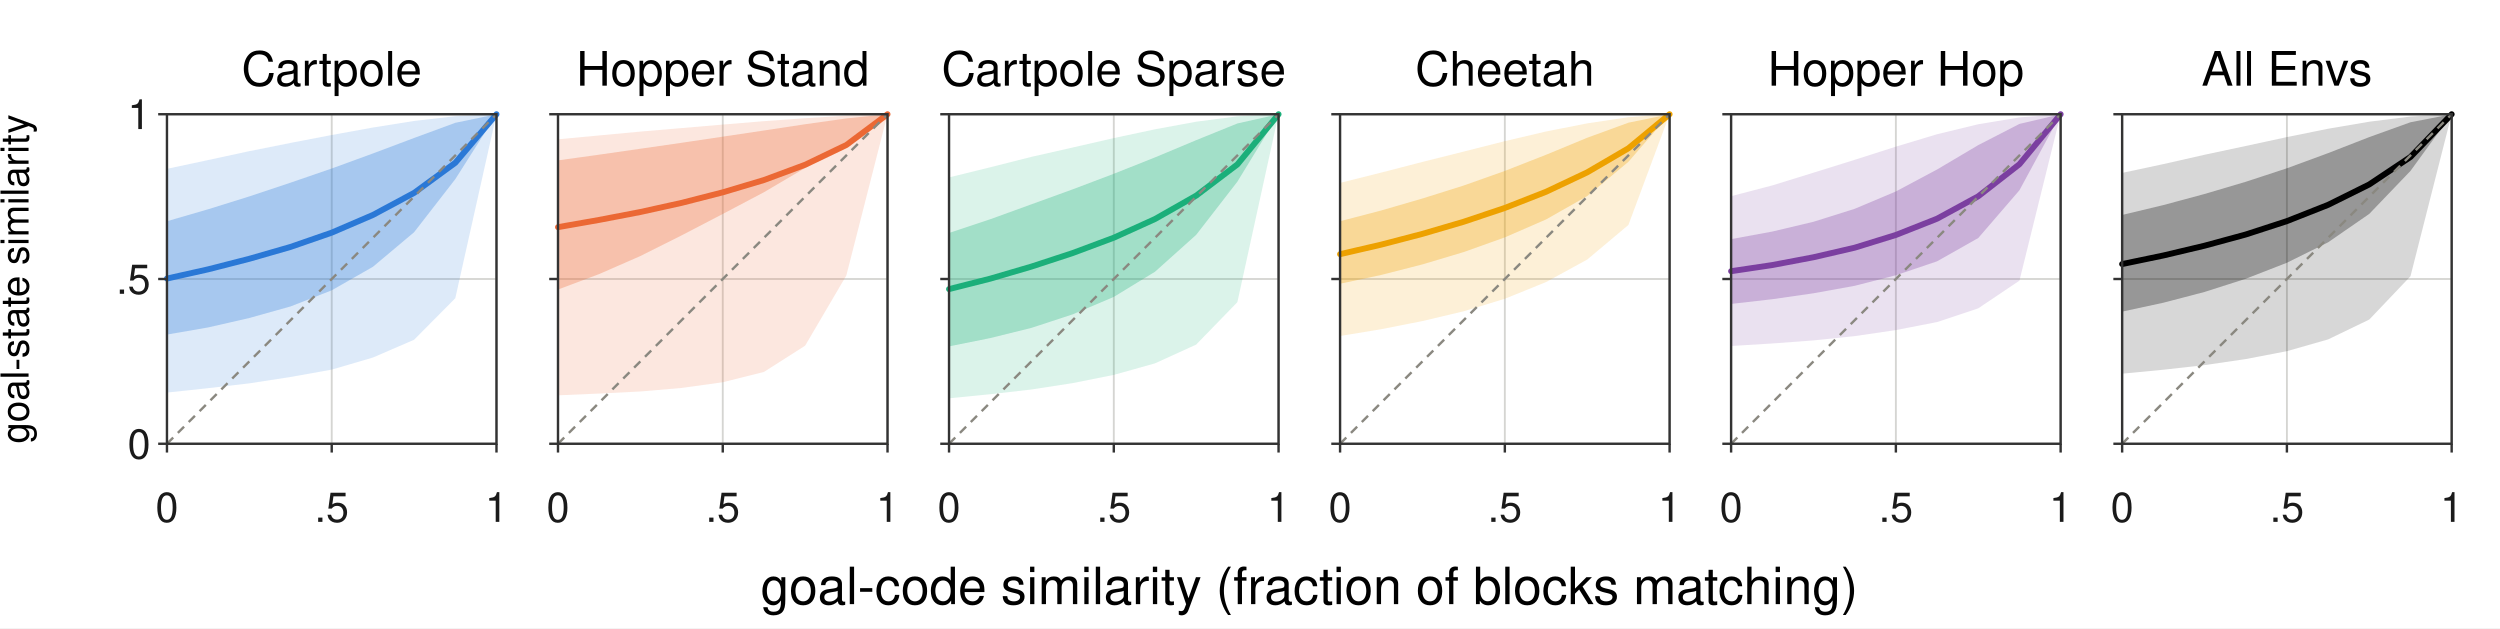
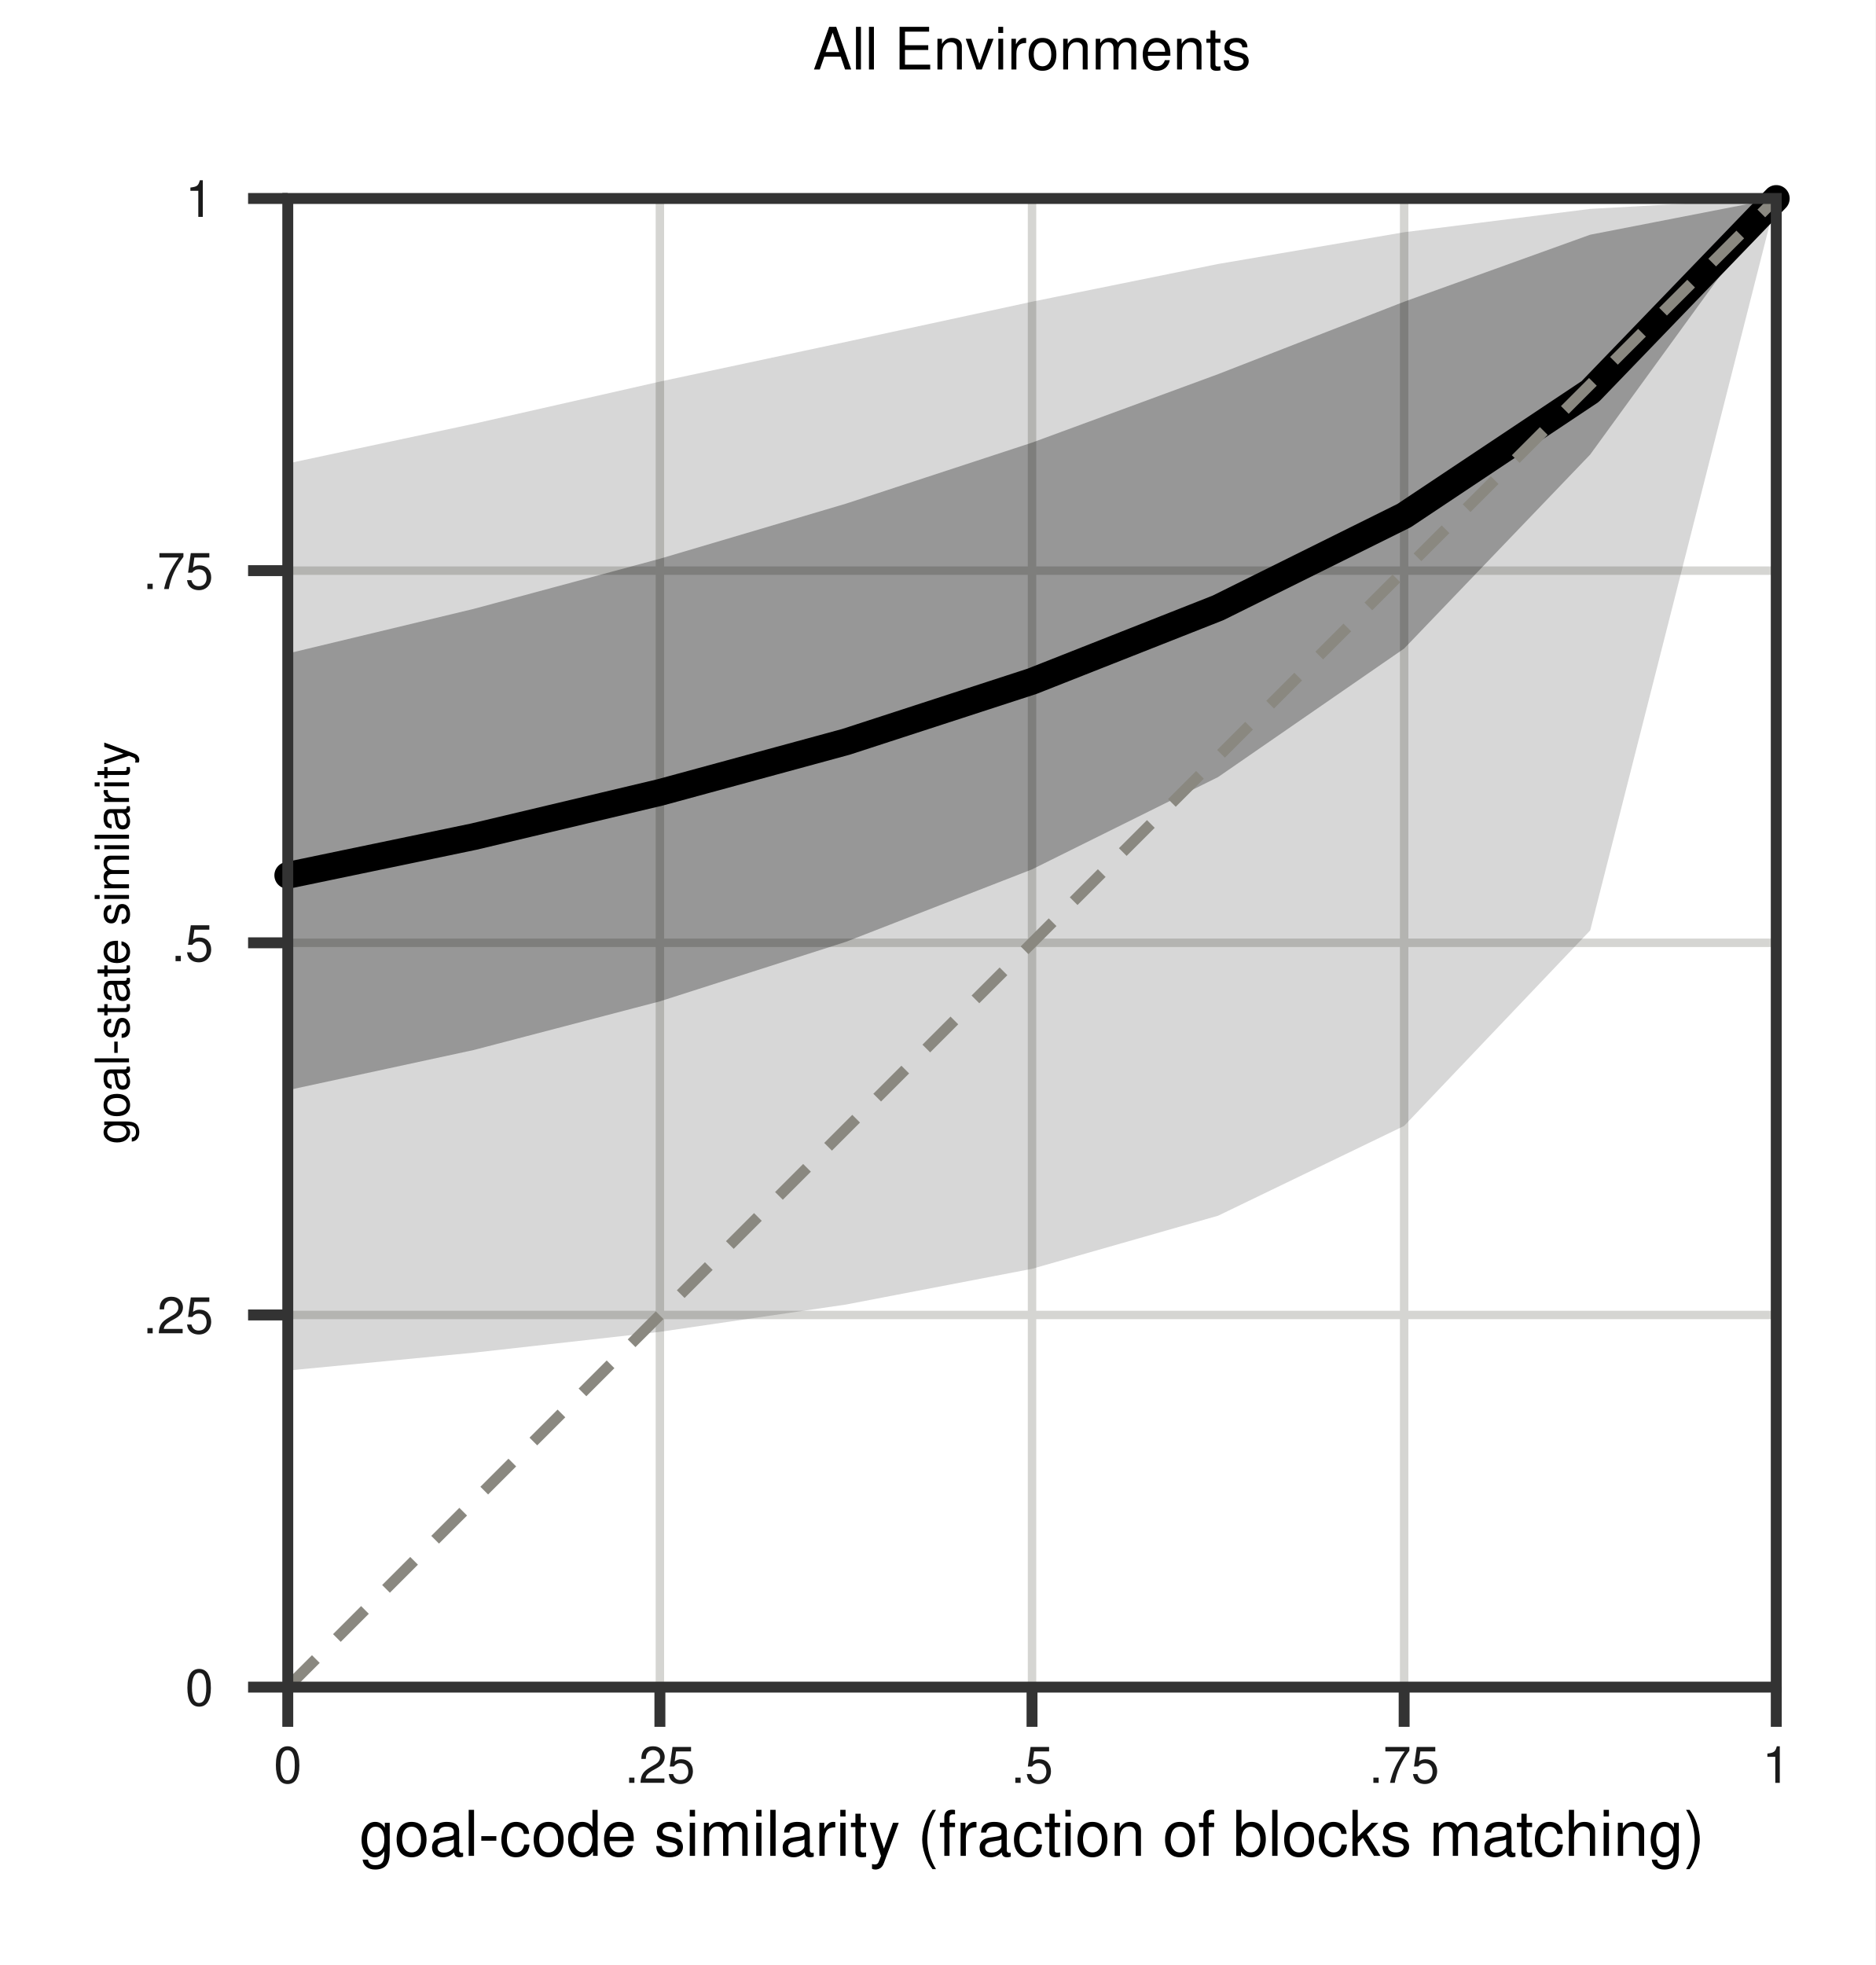
- <svg xmlns="http://www.w3.org/2000/svg" width="2276" height="572" viewBox="0 0 2276 572" font-family="Helvetica,Arial,sans-serif">
-   <rect width="2276" height="572" fill="white" />
-   <line x1="152" y1="404.0" x2="452" y2="404.0" stroke="#d5d5d2" stroke-width="1.7" />
-   <line x1="152" y1="254.0" x2="452" y2="254.0" stroke="#d5d5d2" stroke-width="1.7" />
-   <line x1="152" y1="104.0" x2="452" y2="104.0" stroke="#d5d5d2" stroke-width="1.7" />
-   <line x1="152.0" y1="104" x2="152.0" y2="404" stroke="#d5d5d2" stroke-width="1.7" />
-   <line x1="302.0" y1="104" x2="302.0" y2="404" stroke="#d5d5d2" stroke-width="1.7" />
-   <line x1="452.0" y1="104" x2="452.0" y2="404" stroke="#d5d5d2" stroke-width="1.7" />
-   <polygon points="452.0,104.0 414.5,105.8 377.0,110.1 339.5,116.1 302.0,122.9 264.5,130.1 227.0,137.6 189.5,145.7 152.0,153.7 152.0,357.4 189.5,353.4 227.0,349.0 264.5,343.2 302.0,336.5 339.5,325.5 377.0,309.3 414.5,271.5 452.0,104.0" fill="#2a78d6" fill-opacity="0.16" />
-   <polygon points="452.0,104.0 414.5,111.8 377.0,125.6 339.5,139.7 302.0,153.4 264.5,166.3 227.0,178.8 189.5,190.5 152.0,201.4 152.0,304.6 189.5,298.1 227.0,289.5 264.5,279.0 302.0,264.3 339.5,242.9 377.0,211.4 414.5,163.1 452.0,104.0" fill="#2a78d6" fill-opacity="0.3" />
-   <polyline points="452.0,104.0 414.5,148.2 377.0,175.6 339.5,195.7 302.0,211.8 264.5,224.8 227.0,235.6 189.5,245.2 152.0,253.6" fill="none" stroke="#2a78d6" stroke-width="5.4" stroke-linejoin="round" stroke-linecap="round" />
-   <line x1="152.0" y1="404.0" x2="452.0" y2="104.0" stroke="#8a8880" stroke-width="2.2" stroke-dasharray="8,6" />
-   <rect x="152" y="104" width="300" height="300" fill="none" stroke="#333333" stroke-width="2.2" />
-   <line x1="144" y1="404.0" x2="152" y2="404.0" stroke="#333333" stroke-width="2.2" />
-   <text x="137" y="417.5" font-size="37.4" fill="#1a1a1a" text-anchor="end">0</text>
-   <line x1="144" y1="254.0" x2="152" y2="254.0" stroke="#333333" stroke-width="2.2" />
-   <text x="137" y="267.5" font-size="37.4" fill="#1a1a1a" text-anchor="end">.5</text>
-   <line x1="144" y1="104.0" x2="152" y2="104.0" stroke="#333333" stroke-width="2.2" />
-   <text x="137" y="117.5" font-size="37.4" fill="#1a1a1a" text-anchor="end">1</text>
-   <line x1="152.0" y1="404" x2="152.0" y2="412" stroke="#333333" stroke-width="2.2" />
-   <text x="152.0" y="475.1" font-size="37.4" fill="#1a1a1a" text-anchor="middle">0</text>
-   <line x1="302.0" y1="404" x2="302.0" y2="412" stroke="#333333" stroke-width="2.2" />
-   <text x="302.0" y="475.1" font-size="37.4" fill="#1a1a1a" text-anchor="middle">.5</text>
-   <line x1="452.0" y1="404" x2="452.0" y2="412" stroke="#333333" stroke-width="2.2" />
-   <text x="452.0" y="475.1" font-size="37.4" fill="#1a1a1a" text-anchor="middle">1</text>
-   <text x="302.0" y="78.0" font-size="43.3" fill="#000000" text-anchor="middle">Cartpole</text>
-   <line x1="508" y1="404.0" x2="808" y2="404.0" stroke="#d5d5d2" stroke-width="1.7" />
-   <line x1="508" y1="254.0" x2="808" y2="254.0" stroke="#d5d5d2" stroke-width="1.7" />
-   <line x1="508" y1="104.0" x2="808" y2="104.0" stroke="#d5d5d2" stroke-width="1.7" />
-   <line x1="508.0" y1="104" x2="508.0" y2="404" stroke="#d5d5d2" stroke-width="1.7" />
-   <line x1="658.0" y1="104" x2="658.0" y2="404" stroke="#d5d5d2" stroke-width="1.7" />
-   <line x1="808.0" y1="104" x2="808.0" y2="404" stroke="#d5d5d2" stroke-width="1.7" />
-   <polygon points="808.0,104.0 770.5,105.3 733.0,107.6 695.5,110.3 658.0,113.4 620.5,116.6 583.0,119.8 545.5,123.3 508.0,126.8 508.0,359.9 545.5,358.3 583.0,356.4 620.5,353.2 658.0,348.0 695.5,338.6 733.0,314.7 770.5,250.8 808.0,104.0" fill="#eb6834" fill-opacity="0.16" />
-   <polygon points="808.0,104.0 770.5,107.8 733.0,113.1 695.5,118.8 658.0,124.4 620.5,130.0 583.0,135.4 545.5,140.8 508.0,146.0 508.0,263.6 545.5,249.5 583.0,233.1 620.5,214.3 658.0,194.8 695.5,175.0 733.0,152.9 770.5,128.9 808.0,104.0" fill="#eb6834" fill-opacity="0.3" />
-   <polyline points="808.0,104.0 770.5,132.0 733.0,150.0 695.5,163.9 658.0,175.1 620.5,184.7 583.0,193.0 545.5,200.2 508.0,206.8" fill="none" stroke="#eb6834" stroke-width="5.4" stroke-linejoin="round" stroke-linecap="round" />
-   <line x1="508.0" y1="404.0" x2="808.0" y2="104.0" stroke="#8a8880" stroke-width="2.2" stroke-dasharray="8,6" />
-   <rect x="508" y="104" width="300" height="300" fill="none" stroke="#333333" stroke-width="2.2" />
-   <line x1="500" y1="404.0" x2="508" y2="404.0" stroke="#333333" stroke-width="2.2" />
-   <line x1="500" y1="254.0" x2="508" y2="254.0" stroke="#333333" stroke-width="2.2" />
-   <line x1="500" y1="104.0" x2="508" y2="104.0" stroke="#333333" stroke-width="2.2" />
-   <line x1="508.0" y1="404" x2="508.0" y2="412" stroke="#333333" stroke-width="2.2" />
-   <text x="508.0" y="475.1" font-size="37.4" fill="#1a1a1a" text-anchor="middle">0</text>
-   <line x1="658.0" y1="404" x2="658.0" y2="412" stroke="#333333" stroke-width="2.2" />
-   <text x="658.0" y="475.1" font-size="37.4" fill="#1a1a1a" text-anchor="middle">.5</text>
-   <line x1="808.0" y1="404" x2="808.0" y2="412" stroke="#333333" stroke-width="2.2" />
-   <text x="808.0" y="475.1" font-size="37.4" fill="#1a1a1a" text-anchor="middle">1</text>
-   <text x="658.0" y="78.0" font-size="43.3" fill="#000000" text-anchor="middle">Hopper Stand</text>
-   <line x1="864" y1="404.0" x2="1164" y2="404.0" stroke="#d5d5d2" stroke-width="1.7" />
-   <line x1="864" y1="254.0" x2="1164" y2="254.0" stroke="#d5d5d2" stroke-width="1.7" />
-   <line x1="864" y1="104.0" x2="1164" y2="104.0" stroke="#d5d5d2" stroke-width="1.7" />
-   <line x1="864.0" y1="104" x2="864.0" y2="404" stroke="#d5d5d2" stroke-width="1.7" />
-   <line x1="1014.0" y1="104" x2="1014.0" y2="404" stroke="#d5d5d2" stroke-width="1.7" />
-   <line x1="1164.0" y1="104" x2="1164.0" y2="404" stroke="#d5d5d2" stroke-width="1.7" />
-   <polygon points="1164.0,104.0 1126.5,105.9 1089.0,110.8 1051.5,117.7 1014.0,125.7 976.5,134.3 939.0,142.8 901.5,152.3 864.0,161.5 864.0,362.6 901.5,358.9 939.0,354.6 976.5,348.8 1014.0,341.3 1051.5,330.8 1089.0,313.7 1126.5,275.1 1164.0,104.0" fill="#1baf7a" fill-opacity="0.16" />
-   <polygon points="1164.0,104.0 1126.5,112.4 1089.0,127.6 1051.5,143.3 1014.0,158.2 976.5,172.4 939.0,186.0 901.5,199.6 864.0,212.1 864.0,315.3 901.5,307.8 939.0,298.5 976.5,286.2 1014.0,270.3 1051.5,247.4 1089.0,213.8 1126.5,165.4 1164.0,104.0" fill="#1baf7a" fill-opacity="0.3" />
-   <polyline points="1164.0,104.0 1126.5,149.7 1089.0,178.1 1051.5,199.4 1014.0,216.4 976.5,230.4 939.0,242.7 901.5,253.7 864.0,263.2" fill="none" stroke="#1baf7a" stroke-width="5.4" stroke-linejoin="round" stroke-linecap="round" />
-   <line x1="864.0" y1="404.0" x2="1164.0" y2="104.0" stroke="#8a8880" stroke-width="2.2" stroke-dasharray="8,6" />
-   <rect x="864" y="104" width="300" height="300" fill="none" stroke="#333333" stroke-width="2.2" />
-   <line x1="856" y1="404.0" x2="864" y2="404.0" stroke="#333333" stroke-width="2.2" />
-   <line x1="856" y1="254.0" x2="864" y2="254.0" stroke="#333333" stroke-width="2.2" />
-   <line x1="856" y1="104.0" x2="864" y2="104.0" stroke="#333333" stroke-width="2.2" />
-   <line x1="864.0" y1="404" x2="864.0" y2="412" stroke="#333333" stroke-width="2.2" />
-   <text x="864.0" y="475.1" font-size="37.4" fill="#1a1a1a" text-anchor="middle">0</text>
-   <line x1="1014.0" y1="404" x2="1014.0" y2="412" stroke="#333333" stroke-width="2.2" />
-   <text x="1014.0" y="475.1" font-size="37.4" fill="#1a1a1a" text-anchor="middle">.5</text>
-   <line x1="1164.0" y1="404" x2="1164.0" y2="412" stroke="#333333" stroke-width="2.2" />
-   <text x="1164.0" y="475.1" font-size="37.4" fill="#1a1a1a" text-anchor="middle">1</text>
-   <text x="1014.0" y="78.0" font-size="43.3" fill="#000000" text-anchor="middle">Cartpole Sparse</text>
-   <line x1="1220" y1="404.0" x2="1520" y2="404.0" stroke="#d5d5d2" stroke-width="1.7" />
-   <line x1="1220" y1="254.0" x2="1520" y2="254.0" stroke="#d5d5d2" stroke-width="1.7" />
-   <line x1="1220" y1="104.0" x2="1520" y2="104.0" stroke="#d5d5d2" stroke-width="1.7" />
-   <line x1="1220.0" y1="104" x2="1220.0" y2="404" stroke="#d5d5d2" stroke-width="1.7" />
-   <line x1="1370.0" y1="104" x2="1370.0" y2="404" stroke="#d5d5d2" stroke-width="1.7" />
-   <line x1="1520.0" y1="104" x2="1520.0" y2="404" stroke="#d5d5d2" stroke-width="1.7" />
-   <polygon points="1520.0,104.0 1482.5,106.7 1445.0,112.3 1407.5,119.7 1370.0,128.5 1332.5,138.0 1295.0,147.4 1257.5,157.1 1220.0,166.5 1220.0,305.9 1257.5,299.7 1295.0,292.3 1332.5,283.4 1370.0,272.0 1407.5,256.8 1445.0,236.3 1482.5,204.8 1520.0,104.0" fill="#eda100" fill-opacity="0.16" />
-   <polygon points="1520.0,104.0 1482.5,111.7 1445.0,125.4 1407.5,140.9 1370.0,155.6 1332.5,168.9 1295.0,180.7 1257.5,191.6 1220.0,201.4 1220.0,258.3 1257.5,250.3 1295.0,240.7 1332.5,229.5 1370.0,216.1 1407.5,199.8 1445.0,178.5 1482.5,147.3 1520.0,104.0" fill="#eda100" fill-opacity="0.3" />
-   <polyline points="1520.0,104.0 1482.5,135.0 1445.0,156.9 1407.5,174.6 1370.0,189.3 1332.5,201.9 1295.0,212.9 1257.5,222.7 1220.0,231.4" fill="none" stroke="#eda100" stroke-width="5.4" stroke-linejoin="round" stroke-linecap="round" />
-   <line x1="1220.0" y1="404.0" x2="1520.0" y2="104.0" stroke="#8a8880" stroke-width="2.2" stroke-dasharray="8,6" />
-   <rect x="1220" y="104" width="300" height="300" fill="none" stroke="#333333" stroke-width="2.2" />
-   <line x1="1212" y1="404.0" x2="1220" y2="404.0" stroke="#333333" stroke-width="2.2" />
-   <line x1="1212" y1="254.0" x2="1220" y2="254.0" stroke="#333333" stroke-width="2.2" />
-   <line x1="1212" y1="104.0" x2="1220" y2="104.0" stroke="#333333" stroke-width="2.2" />
-   <line x1="1220.0" y1="404" x2="1220.0" y2="412" stroke="#333333" stroke-width="2.2" />
-   <text x="1220.0" y="475.1" font-size="37.4" fill="#1a1a1a" text-anchor="middle">0</text>
-   <line x1="1370.0" y1="404" x2="1370.0" y2="412" stroke="#333333" stroke-width="2.2" />
-   <text x="1370.0" y="475.1" font-size="37.4" fill="#1a1a1a" text-anchor="middle">.5</text>
-   <line x1="1520.0" y1="404" x2="1520.0" y2="412" stroke="#333333" stroke-width="2.2" />
-   <text x="1520.0" y="475.1" font-size="37.4" fill="#1a1a1a" text-anchor="middle">1</text>
-   <text x="1370.0" y="78.0" font-size="43.3" fill="#000000" text-anchor="middle">Cheetah</text>
-   <line x1="1576" y1="404.0" x2="1876" y2="404.0" stroke="#d5d5d2" stroke-width="1.7" />
-   <line x1="1576" y1="254.0" x2="1876" y2="254.0" stroke="#d5d5d2" stroke-width="1.7" />
-   <line x1="1576" y1="104.0" x2="1876" y2="104.0" stroke="#d5d5d2" stroke-width="1.7" />
-   <line x1="1576.0" y1="104" x2="1576.0" y2="404" stroke="#d5d5d2" stroke-width="1.7" />
-   <line x1="1726.0" y1="104" x2="1726.0" y2="404" stroke="#d5d5d2" stroke-width="1.7" />
-   <line x1="1876.0" y1="104" x2="1876.0" y2="404" stroke="#d5d5d2" stroke-width="1.7" />
-   <polygon points="1876.0,104.0 1838.5,106.9 1801.0,113.1 1763.5,122.2 1726.0,133.5 1688.5,145.5 1651.0,157.2 1613.5,168.8 1576.0,178.6 1576.0,315.0 1613.5,312.7 1651.0,309.9 1688.5,306.0 1726.0,300.5 1763.5,293.2 1801.0,280.7 1838.5,255.5 1876.0,104.0" fill="#7b3fa0" fill-opacity="0.16" />
-   <polygon points="1876.0,104.0 1838.5,112.8 1801.0,132.1 1763.5,154.3 1726.0,174.3 1688.5,190.1 1651.0,201.9 1613.5,210.8 1576.0,217.7 1576.0,276.7 1613.5,272.4 1651.0,267.0 1688.5,260.2 1726.0,250.6 1763.5,237.9 1801.0,216.7 1838.5,173.2 1876.0,104.0" fill="#7b3fa0" fill-opacity="0.3" />
-   <polyline points="1876.0,104.0 1838.5,149.5 1801.0,178.7 1763.5,199.1 1726.0,213.9 1688.5,225.5 1651.0,234.2 1613.5,241.3 1576.0,246.9" fill="none" stroke="#7b3fa0" stroke-width="5.4" stroke-linejoin="round" stroke-linecap="round" />
-   <line x1="1576.0" y1="404.0" x2="1876.0" y2="104.0" stroke="#8a8880" stroke-width="2.2" stroke-dasharray="8,6" />
-   <rect x="1576" y="104" width="300" height="300" fill="none" stroke="#333333" stroke-width="2.2" />
-   <line x1="1568" y1="404.0" x2="1576" y2="404.0" stroke="#333333" stroke-width="2.2" />
-   <line x1="1568" y1="254.0" x2="1576" y2="254.0" stroke="#333333" stroke-width="2.2" />
-   <line x1="1568" y1="104.0" x2="1576" y2="104.0" stroke="#333333" stroke-width="2.2" />
-   <line x1="1576.0" y1="404" x2="1576.0" y2="412" stroke="#333333" stroke-width="2.2" />
-   <text x="1576.0" y="475.1" font-size="37.4" fill="#1a1a1a" text-anchor="middle">0</text>
-   <line x1="1726.0" y1="404" x2="1726.0" y2="412" stroke="#333333" stroke-width="2.2" />
-   <text x="1726.0" y="475.1" font-size="37.4" fill="#1a1a1a" text-anchor="middle">.5</text>
-   <line x1="1876.0" y1="404" x2="1876.0" y2="412" stroke="#333333" stroke-width="2.2" />
-   <text x="1876.0" y="475.1" font-size="37.4" fill="#1a1a1a" text-anchor="middle">1</text>
-   <text x="1726.0" y="78.0" font-size="43.3" fill="#000000" text-anchor="middle">Hopper Hop</text>
-   <line x1="1932" y1="404.0" x2="2232" y2="404.0" stroke="#d5d5d2" stroke-width="1.7" />
-   <line x1="1932" y1="254.0" x2="2232" y2="254.0" stroke="#d5d5d2" stroke-width="1.7" />
-   <line x1="1932" y1="104.0" x2="2232" y2="104.0" stroke="#d5d5d2" stroke-width="1.7" />
-   <line x1="1932.0" y1="104" x2="1932.0" y2="404" stroke="#d5d5d2" stroke-width="1.7" />
-   <line x1="2082.0" y1="104" x2="2082.0" y2="404" stroke="#d5d5d2" stroke-width="1.7" />
-   <line x1="2232.0" y1="104" x2="2232.0" y2="404" stroke="#d5d5d2" stroke-width="1.7" />
-   <polygon points="2232.0,104.0 2194.5,106.1 2157.0,110.8 2119.5,117.2 2082.0,124.8 2044.5,132.9 2007.0,140.9 1969.5,149.4 1932.0,157.4 1932.0,340.2 1969.5,336.6 2007.0,332.4 2044.5,326.9 2082.0,319.7 2119.5,309.0 2157.0,290.9 2194.5,251.5 2232.0,104.0" fill="#000000" fill-opacity="0.16" />
-   <polygon points="2232.0,104.0 2194.5,111.3 2157.0,124.8 2119.5,139.4 2082.0,153.2 2044.5,165.5 2007.0,176.6 1969.5,186.7 1932.0,195.7 1932.0,283.7 1969.5,275.6 2007.0,265.8 2044.5,253.8 2082.0,239.2 2119.5,220.6 2157.0,194.7 2194.5,155.6 2232.0,104.0" fill="#000000" fill-opacity="0.3" />
-   <polyline points="2232.0,104.0 2194.5,142.9 2157.0,167.9 2119.5,186.5 2082.0,201.3 2044.5,213.5 2007.0,223.7 1969.5,232.6 1932.0,240.4" fill="none" stroke="#000000" stroke-width="5.4" stroke-linejoin="round" stroke-linecap="round" />
-   <line x1="1932.0" y1="404.0" x2="2232.0" y2="104.0" stroke="#8a8880" stroke-width="2.2" stroke-dasharray="8,6" />
-   <rect x="1932" y="104" width="300" height="300" fill="none" stroke="#333333" stroke-width="2.2" />
-   <line x1="1924" y1="404.0" x2="1932" y2="404.0" stroke="#333333" stroke-width="2.2" />
-   <line x1="1924" y1="254.0" x2="1932" y2="254.0" stroke="#333333" stroke-width="2.2" />
-   <line x1="1924" y1="104.0" x2="1932" y2="104.0" stroke="#333333" stroke-width="2.2" />
-   <line x1="1932.0" y1="404" x2="1932.0" y2="412" stroke="#333333" stroke-width="2.2" />
-   <text x="1932.0" y="475.1" font-size="37.4" fill="#1a1a1a" text-anchor="middle">0</text>
-   <line x1="2082.0" y1="404" x2="2082.0" y2="412" stroke="#333333" stroke-width="2.2" />
-   <text x="2082.0" y="475.1" font-size="37.4" fill="#1a1a1a" text-anchor="middle">.5</text>
-   <line x1="2232.0" y1="404" x2="2232.0" y2="412" stroke="#333333" stroke-width="2.2" />
-   <text x="2232.0" y="475.1" font-size="37.4" fill="#1a1a1a" text-anchor="middle">1</text>
-   <text x="2082.0" y="78.0" font-size="43.3" fill="#000000" text-anchor="middle">All Envs</text>
-   <text x="1192.0" y="550.0" font-size="46.8" fill="#000000" text-anchor="middle">goal-code similarity (fraction of blocks matching)</text>
-   <text x="26.0" y="254.0" font-size="35.1" fill="#000000" text-anchor="middle" transform="rotate(-90 26.0 254.0)">goal-state similarity</text>
+ <svg xmlns="http://www.w3.org/2000/svg" width="378" height="396" viewBox="0 0 378 396" font-family="Helvetica,Arial,sans-serif">
+   <rect width="378" height="396" fill="white" />
+   <line x1="58" y1="340.0" x2="358" y2="340.0" stroke="#d5d5d2" stroke-width="1.7" />
+   <line x1="58" y1="265.0" x2="358" y2="265.0" stroke="#d5d5d2" stroke-width="1.7" />
+   <line x1="58" y1="190.0" x2="358" y2="190.0" stroke="#d5d5d2" stroke-width="1.7" />
+   <line x1="58" y1="115.0" x2="358" y2="115.0" stroke="#d5d5d2" stroke-width="1.7" />
+   <line x1="58" y1="40.0" x2="358" y2="40.0" stroke="#d5d5d2" stroke-width="1.7" />
+   <line x1="58.0" y1="40" x2="58.0" y2="340" stroke="#d5d5d2" stroke-width="1.7" />
+   <line x1="133.0" y1="40" x2="133.0" y2="340" stroke="#d5d5d2" stroke-width="1.7" />
+   <line x1="208.0" y1="40" x2="208.0" y2="340" stroke="#d5d5d2" stroke-width="1.7" />
+   <line x1="283.0" y1="40" x2="283.0" y2="340" stroke="#d5d5d2" stroke-width="1.7" />
+   <line x1="358.0" y1="40" x2="358.0" y2="340" stroke="#d5d5d2" stroke-width="1.7" />
+   <polygon points="358.0,40.0 320.5,42.1 283.0,46.8 245.5,53.2 208.0,60.8 170.5,68.9 133.0,76.9 95.5,85.4 58.0,93.4 58.0,276.2 95.5,272.6 133.0,268.4 170.5,262.9 208.0,255.7 245.5,245.0 283.0,226.9 320.5,187.5 358.0,40.0" fill="#000000" fill-opacity="0.16" />
+   <polygon points="358.0,40.0 320.5,47.3 283.0,60.8 245.5,75.4 208.0,89.2 170.5,101.5 133.0,112.6 95.5,122.7 58.0,131.7 58.0,219.7 95.5,211.6 133.0,201.8 170.5,189.8 208.0,175.2 245.5,156.6 283.0,130.7 320.5,91.6 358.0,40.0" fill="#000000" fill-opacity="0.3" />
+   <polyline points="358.0,40.0 320.5,78.9 283.0,103.9 245.5,122.5 208.0,137.3 170.5,149.5 133.0,159.7 95.5,168.6 58.0,176.4" fill="none" stroke="#000000" stroke-width="5.4" stroke-linejoin="round" stroke-linecap="round" />
+   <line x1="58.0" y1="340.0" x2="358.0" y2="40.0" stroke="#8a8880" stroke-width="2.2" stroke-dasharray="8,6" />
+   <rect x="58" y="40" width="300" height="300" fill="none" stroke="#333333" stroke-width="2.2" />
+   <line x1="50" y1="340.0" x2="58" y2="340.0" stroke="#333333" stroke-width="2.2" />
+   <text x="43" y="343.7" font-size="10.2" fill="#1a1a1a" text-anchor="end">0</text>
+   <line x1="50" y1="265.0" x2="58" y2="265.0" stroke="#333333" stroke-width="2.2" />
+   <text x="43" y="268.7" font-size="10.2" fill="#1a1a1a" text-anchor="end">.25</text>
+   <line x1="50" y1="190.0" x2="58" y2="190.0" stroke="#333333" stroke-width="2.2" />
+   <text x="43" y="193.7" font-size="10.2" fill="#1a1a1a" text-anchor="end">.5</text>
+   <line x1="50" y1="115.0" x2="58" y2="115.0" stroke="#333333" stroke-width="2.2" />
+   <text x="43" y="118.7" font-size="10.2" fill="#1a1a1a" text-anchor="end">.75</text>
+   <line x1="50" y1="40.0" x2="58" y2="40.0" stroke="#333333" stroke-width="2.2" />
+   <text x="43" y="43.7" font-size="10.2" fill="#1a1a1a" text-anchor="end">1</text>
+   <line x1="58.0" y1="340" x2="58.0" y2="348" stroke="#333333" stroke-width="2.2" />
+   <text x="58.0" y="359.3" font-size="10.2" fill="#1a1a1a" text-anchor="middle">0</text>
+   <line x1="133.0" y1="340" x2="133.0" y2="348" stroke="#333333" stroke-width="2.2" />
+   <text x="133.0" y="359.3" font-size="10.2" fill="#1a1a1a" text-anchor="middle">.25</text>
+   <line x1="208.0" y1="340" x2="208.0" y2="348" stroke="#333333" stroke-width="2.2" />
+   <text x="208.0" y="359.3" font-size="10.2" fill="#1a1a1a" text-anchor="middle">.5</text>
+   <line x1="283.0" y1="340" x2="283.0" y2="348" stroke="#333333" stroke-width="2.2" />
+   <text x="283.0" y="359.3" font-size="10.2" fill="#1a1a1a" text-anchor="middle">.75</text>
+   <line x1="358.0" y1="340" x2="358.0" y2="348" stroke="#333333" stroke-width="2.2" />
+   <text x="358.0" y="359.3" font-size="10.2" fill="#1a1a1a" text-anchor="middle">1</text>
+   <text x="208.0" y="14.0" font-size="11.8" fill="#000000" text-anchor="middle">All Environments</text>
+   <text x="208.0" y="374.0" font-size="12.7" fill="#000000" text-anchor="middle">goal-code similarity (fraction of blocks matching)</text>
+   <text x="26.0" y="190.0" font-size="9.5" fill="#000000" text-anchor="middle" transform="rotate(-90 26.0 190.0)">goal-state similarity</text>
</svg>
